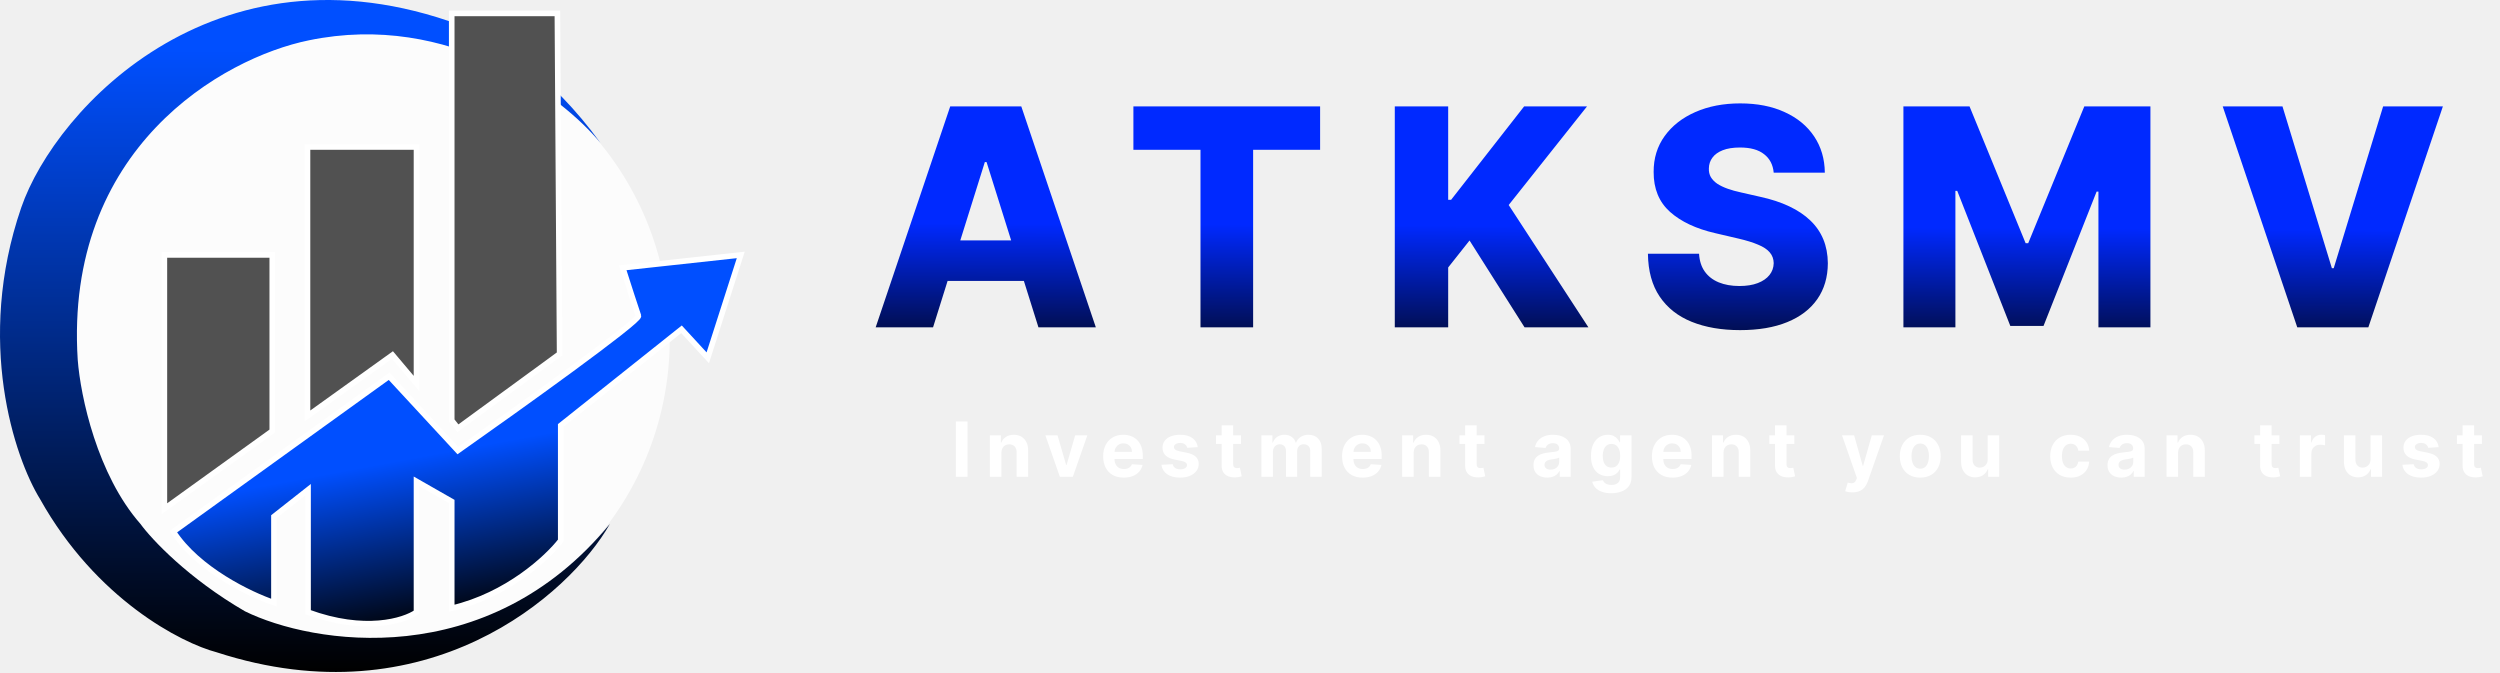
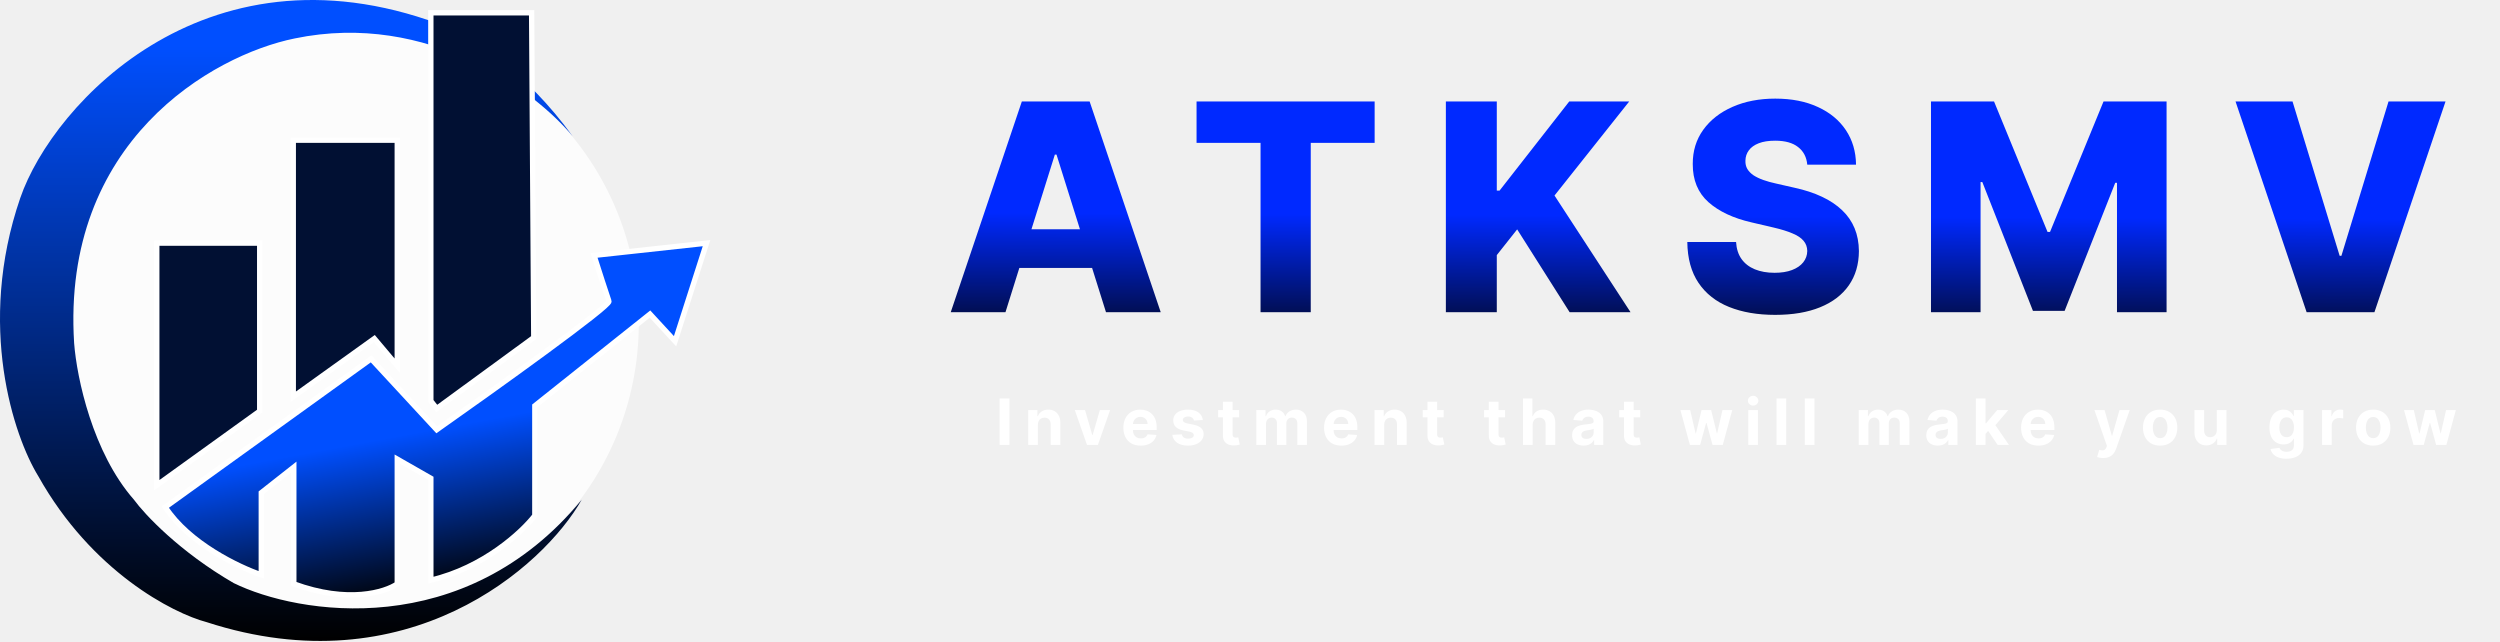
- <svg xmlns="http://www.w3.org/2000/svg" width="970" height="261" viewBox="0 0 970 261" fill="none">
-   <ellipse cx="143.597" cy="131.449" rx="116.266" ry="118.435" fill="white" fill-opacity="0.8" />
-   <path d="M236.653 203.263C188.948 261.22 121.14 250.025 95.043 237.183C73.072 224.453 58.845 209.265 54.478 203.263C37.726 184.207 31.237 153.815 30.155 139.577C24.963 57.499 86.389 22.496 119.788 15.656C174.633 4.266 218.092 37.432 232.966 55.439C213.819 28.973 191.724 15.098 183.07 11.469C85.713 -27.393 21.549 41.827 8.233 80.565C-9.615 132.492 5.664 177.579 15.535 193.631C37.278 232.493 70.298 249.467 84.091 253.096C165.546 279.562 220.968 230.902 236.653 203.263Z" fill="url(#paint0_linear_210_870)" />
-   <path d="M119.305 57.047H161.603V148.801L152.276 137.739L119.305 161.382V57.047Z" fill="#515151" stroke="white" stroke-width="2.169" />
-   <path d="M175.268 5.205H216.264L217.132 137.306L177.654 166.155L175.268 163.118V5.205Z" fill="#515151" stroke="white" stroke-width="2.169" />
-   <path d="M63.774 98.911V197.39L105.639 167.239V98.911H63.774Z" fill="#515151" stroke="white" stroke-width="2.169" />
-   <path d="M106.291 233.832V200.427L119.522 190.015V237.519C141.561 245.62 156.759 240.894 161.604 237.519V186.761L175.269 194.57V236.001C196.787 230.968 212.434 216.406 217.567 209.754V165.07L264.421 127.761L274.616 138.823L287.414 98.911L241.645 103.9C243.38 109.323 247.024 120.646 247.719 122.555C248.413 124.464 201.299 158.201 177.655 174.831L150.975 145.981L67.246 206.284C76.79 221.034 97.252 230.795 106.291 233.832Z" fill="url(#paint1_linear_210_870)" stroke="white" stroke-width="2.169" />
-   <path d="M362.027 127.001H339.762L368.682 41.289H396.262L425.181 127.001H402.916L382.786 62.884H382.116L362.027 127.001ZM359.056 93.269H405.595V109.005H359.056V93.269ZM439.759 58.113V41.289H512.204V58.113H486.214V127.001H465.79V58.113H439.759ZM541.178 127.001V41.289H561.895V77.532H563.025L591.358 41.289H615.758L585.373 79.541L616.302 127.001H591.525L570.181 93.31L561.895 103.773V127.001H541.178ZM688.195 66.986C687.916 63.917 686.674 61.531 684.47 59.829C682.294 58.099 679.183 57.234 675.137 57.234C672.459 57.234 670.226 57.583 668.441 58.281C666.655 58.978 665.316 59.941 664.423 61.168C663.53 62.368 663.07 63.749 663.042 65.312C662.986 66.595 663.237 67.725 663.795 68.702C664.381 69.678 665.218 70.543 666.306 71.296C667.422 72.022 668.762 72.664 670.324 73.222C671.887 73.78 673.644 74.268 675.597 74.686L682.963 76.361C687.204 77.281 690.943 78.509 694.179 80.043C697.444 81.578 700.178 83.406 702.382 85.526C704.614 87.647 706.302 90.088 707.446 92.85C708.59 95.612 709.176 98.709 709.204 102.141C709.176 107.554 707.809 112.199 705.103 116.078C702.396 119.956 698.504 122.927 693.426 124.992C688.376 127.057 682.28 128.089 675.137 128.089C667.966 128.089 661.717 127.015 656.387 124.867C651.058 122.718 646.915 119.454 643.958 115.073C641 110.693 639.479 105.154 639.396 98.458H659.233C659.401 101.22 660.14 103.522 661.452 105.364C662.763 107.205 664.563 108.6 666.85 109.549C669.166 110.497 671.845 110.972 674.886 110.972C677.676 110.972 680.048 110.595 682.001 109.842C683.982 109.088 685.502 108.042 686.562 106.703C687.623 105.364 688.167 103.829 688.195 102.099C688.167 100.481 687.665 99.1 686.688 97.956C685.712 96.784 684.205 95.78 682.168 94.943C680.159 94.078 677.592 93.282 674.467 92.557L665.511 90.465C658.089 88.763 652.244 86.014 647.975 82.22C643.706 78.397 641.586 73.236 641.614 66.735C641.586 61.434 643.009 56.788 645.883 52.798C648.757 48.808 652.732 45.697 657.81 43.465C662.888 41.233 668.678 40.117 675.179 40.117C681.819 40.117 687.581 41.247 692.464 43.507C697.374 45.739 701.183 48.878 703.889 52.924C706.595 56.969 707.977 61.657 708.032 66.986H688.195ZM738.524 41.289H764.179L785.942 94.357H786.946L808.709 41.289H834.364V127.001H814.191V74.352H813.48L792.889 126.457H779.999L759.408 74.059H758.696V127.001H738.524V41.289ZM885.603 41.289L904.771 104.066H905.483L924.651 41.289H947.837L918.917 127.001H891.337L862.417 41.289H885.603Z" fill="url(#paint2_linear_210_870)" />
-   <path d="M375.405 163.532V185.001H370.866V163.532H375.405ZM388.54 175.692V185.001H384.074V168.899H388.33V171.74H388.519C388.875 170.804 389.473 170.063 390.312 169.518C391.15 168.966 392.167 168.689 393.362 168.689C394.48 168.689 395.455 168.934 396.287 169.423C397.118 169.913 397.765 170.611 398.226 171.52C398.687 172.421 398.918 173.498 398.918 174.749V185.001H394.452V175.545C394.459 174.56 394.208 173.791 393.698 173.239C393.187 172.68 392.485 172.4 391.59 172.4C390.989 172.4 390.458 172.53 389.997 172.788C389.543 173.047 389.186 173.424 388.928 173.92C388.676 174.41 388.547 175 388.54 175.692ZM421.891 168.899L416.262 185.001H411.23L405.601 168.899H410.318L413.662 180.42H413.83L417.163 168.899H421.891ZM436.014 185.315C434.358 185.315 432.932 184.98 431.737 184.309C430.549 183.631 429.633 182.674 428.99 181.437C428.347 180.193 428.026 178.722 428.026 177.023C428.026 175.367 428.347 173.914 428.99 172.663C429.633 171.412 430.538 170.437 431.705 169.738C432.88 169.039 434.256 168.689 435.836 168.689C436.898 168.689 437.887 168.861 438.802 169.203C439.725 169.539 440.529 170.045 441.214 170.723C441.905 171.401 442.444 172.254 442.828 173.281C443.212 174.301 443.404 175.496 443.404 176.866V178.093H429.808V175.325H439.201C439.201 174.682 439.061 174.113 438.781 173.616C438.502 173.12 438.114 172.732 437.618 172.453C437.129 172.166 436.559 172.023 435.909 172.023C435.231 172.023 434.63 172.18 434.106 172.495C433.589 172.802 433.184 173.218 432.89 173.742C432.597 174.259 432.446 174.836 432.439 175.472V178.103C432.439 178.9 432.586 179.588 432.88 180.168C433.18 180.748 433.603 181.196 434.148 181.51C434.693 181.825 435.34 181.982 436.087 181.982C436.584 181.982 437.038 181.912 437.45 181.772C437.862 181.632 438.215 181.423 438.509 181.143C438.802 180.864 439.026 180.521 439.18 180.116L443.31 180.388C443.1 181.381 442.671 182.247 442.021 182.988C441.378 183.722 440.546 184.295 439.526 184.707C438.512 185.113 437.342 185.315 436.014 185.315ZM464.734 173.491L460.646 173.742C460.576 173.393 460.426 173.078 460.195 172.799C459.965 172.512 459.661 172.285 459.283 172.117C458.913 171.943 458.469 171.855 457.952 171.855C457.26 171.855 456.676 172.002 456.201 172.296C455.726 172.582 455.488 172.967 455.488 173.449C455.488 173.833 455.642 174.158 455.95 174.424C456.257 174.689 456.785 174.902 457.533 175.063L460.447 175.65C462.012 175.972 463.179 176.489 463.948 177.202C464.717 177.914 465.101 178.851 465.101 180.011C465.101 181.066 464.79 181.992 464.168 182.789C463.553 183.586 462.708 184.208 461.631 184.655C460.562 185.095 459.329 185.315 457.931 185.315C455.799 185.315 454.101 184.872 452.836 183.984C451.578 183.09 450.841 181.874 450.624 180.336L455.017 180.105C455.149 180.755 455.471 181.252 455.981 181.594C456.491 181.929 457.145 182.097 457.941 182.097C458.724 182.097 459.353 181.947 459.828 181.646C460.311 181.339 460.555 180.944 460.562 180.462C460.555 180.057 460.384 179.725 460.048 179.466C459.713 179.2 459.196 178.998 458.497 178.858L455.709 178.302C454.136 177.988 452.965 177.443 452.197 176.667C451.435 175.891 451.054 174.902 451.054 173.7C451.054 172.666 451.334 171.775 451.893 171.027C452.459 170.279 453.252 169.703 454.272 169.298C455.3 168.892 456.502 168.689 457.878 168.689C459.912 168.689 461.513 169.119 462.68 169.979C463.854 170.839 464.539 172.009 464.734 173.491ZM481.496 168.899V172.254H471.8V168.899H481.496ZM474.001 165.041H478.467V180.053C478.467 180.465 478.53 180.787 478.655 181.017C478.781 181.241 478.956 181.398 479.18 181.489C479.41 181.58 479.676 181.625 479.976 181.625C480.186 181.625 480.396 181.608 480.605 181.573C480.815 181.531 480.976 181.5 481.087 181.479L481.79 184.802C481.566 184.872 481.252 184.952 480.846 185.043C480.441 185.141 479.948 185.2 479.368 185.221C478.292 185.263 477.349 185.12 476.538 184.791C475.734 184.463 475.109 183.953 474.661 183.261C474.214 182.569 473.994 181.695 474.001 180.64V165.041ZM489.424 185.001V168.899H493.68V171.74H493.868C494.204 170.797 494.763 170.052 495.546 169.507C496.328 168.962 497.265 168.689 498.355 168.689C499.459 168.689 500.399 168.966 501.175 169.518C501.951 170.063 502.468 170.804 502.727 171.74H502.894C503.223 170.818 503.817 170.08 504.676 169.528C505.543 168.969 506.567 168.689 507.748 168.689C509.25 168.689 510.47 169.168 511.406 170.126C512.35 171.076 512.822 172.425 512.822 174.172V185.001H508.366V175.053C508.366 174.158 508.129 173.487 507.654 173.04C507.178 172.593 506.584 172.369 505.871 172.369C505.061 172.369 504.428 172.628 503.974 173.145C503.52 173.655 503.293 174.329 503.293 175.168V185.001H498.963V174.958C498.963 174.169 498.736 173.54 498.282 173.071C497.835 172.603 497.244 172.369 496.51 172.369C496.014 172.369 495.567 172.495 495.168 172.746C494.777 172.991 494.466 173.337 494.235 173.784C494.005 174.224 493.889 174.742 493.889 175.336V185.001H489.424ZM528.706 185.315C527.049 185.315 525.624 184.98 524.429 184.309C523.241 183.631 522.325 182.674 521.682 181.437C521.039 180.193 520.718 178.722 520.718 177.023C520.718 175.367 521.039 173.914 521.682 172.663C522.325 171.412 523.23 170.437 524.397 169.738C525.571 169.039 526.948 168.689 528.527 168.689C529.59 168.689 530.579 168.861 531.494 169.203C532.417 169.539 533.22 170.045 533.905 170.723C534.597 171.401 535.135 172.254 535.52 173.281C535.904 174.301 536.096 175.496 536.096 176.866V178.093H522.5V175.325H531.892C531.892 174.682 531.753 174.113 531.473 173.616C531.194 173.12 530.806 172.732 530.31 172.453C529.82 172.166 529.251 172.023 528.601 172.023C527.923 172.023 527.322 172.18 526.798 172.495C526.281 172.802 525.875 173.218 525.582 173.742C525.288 174.259 525.138 174.836 525.131 175.472V178.103C525.131 178.9 525.278 179.588 525.571 180.168C525.872 180.748 526.295 181.196 526.84 181.51C527.385 181.825 528.031 181.982 528.779 181.982C529.275 181.982 529.729 181.912 530.142 181.772C530.554 181.632 530.907 181.423 531.201 181.143C531.494 180.864 531.718 180.521 531.871 180.116L536.002 180.388C535.792 181.381 535.362 182.247 534.712 182.988C534.069 183.722 533.238 184.295 532.217 184.707C531.204 185.113 530.033 185.315 528.706 185.315ZM548.495 175.692V185.001H544.029V168.899H548.285V171.74H548.474C548.83 170.804 549.427 170.063 550.266 169.518C551.105 168.966 552.122 168.689 553.317 168.689C554.435 168.689 555.41 168.934 556.241 169.423C557.073 169.913 557.72 170.611 558.181 171.52C558.642 172.421 558.873 173.498 558.873 174.749V185.001H554.407V175.545C554.414 174.56 554.162 173.791 553.652 173.239C553.142 172.68 552.44 172.4 551.545 172.4C550.944 172.4 550.413 172.53 549.952 172.788C549.497 173.047 549.141 173.424 548.882 173.92C548.631 174.41 548.502 175 548.495 175.692ZM575.975 168.899V172.254H566.279V168.899H575.975ZM568.48 165.041H572.946V180.053C572.946 180.465 573.009 180.787 573.134 181.017C573.26 181.241 573.435 181.398 573.659 181.489C573.889 181.58 574.155 181.625 574.455 181.625C574.665 181.625 574.875 181.608 575.084 181.573C575.294 181.531 575.455 181.5 575.566 181.479L576.269 184.802C576.045 184.872 575.731 184.952 575.325 185.043C574.92 185.141 574.427 185.2 573.847 185.221C572.771 185.263 571.828 185.12 571.017 184.791C570.213 184.463 569.588 183.953 569.14 183.261C568.693 182.569 568.473 181.695 568.48 180.64V165.041ZM600.345 185.305C599.318 185.305 598.402 185.127 597.598 184.77C596.795 184.407 596.159 183.872 595.69 183.166C595.229 182.454 594.999 181.566 594.999 180.504C594.999 179.609 595.163 178.858 595.491 178.25C595.82 177.642 596.267 177.153 596.833 176.782C597.399 176.412 598.042 176.132 598.762 175.944C599.489 175.755 600.251 175.622 601.047 175.545C601.984 175.448 602.738 175.357 603.312 175.273C603.885 175.182 604.3 175.049 604.559 174.874C604.818 174.7 604.947 174.441 604.947 174.099V174.036C604.947 173.372 604.737 172.858 604.318 172.495C603.906 172.131 603.319 171.95 602.557 171.95C601.753 171.95 601.114 172.128 600.638 172.484C600.163 172.834 599.849 173.274 599.695 173.805L595.565 173.47C595.774 172.491 596.187 171.646 596.802 170.933C597.417 170.213 598.21 169.661 599.181 169.277C600.16 168.885 601.292 168.689 602.578 168.689C603.472 168.689 604.328 168.794 605.146 169.004C605.971 169.214 606.701 169.539 607.337 169.979C607.98 170.419 608.487 170.985 608.857 171.677C609.227 172.362 609.413 173.183 609.413 174.141V185.001H605.178V182.768H605.052C604.793 183.271 604.447 183.715 604.014 184.099C603.581 184.477 603.06 184.774 602.452 184.99C601.844 185.2 601.142 185.305 600.345 185.305ZM601.624 182.223C602.281 182.223 602.861 182.094 603.364 181.835C603.867 181.57 604.262 181.213 604.549 180.766C604.835 180.319 604.978 179.812 604.978 179.246V177.537C604.839 177.628 604.646 177.712 604.402 177.789C604.164 177.859 603.895 177.925 603.595 177.988C603.294 178.044 602.994 178.096 602.693 178.145C602.393 178.187 602.12 178.225 601.875 178.26C601.351 178.337 600.893 178.46 600.502 178.627C600.111 178.795 599.807 179.022 599.59 179.309C599.373 179.588 599.265 179.938 599.265 180.357C599.265 180.965 599.485 181.43 599.926 181.751C600.373 182.066 600.939 182.223 601.624 182.223ZM625.15 191.375C623.703 191.375 622.463 191.175 621.428 190.777C620.401 190.386 619.583 189.851 618.975 189.173C618.367 188.495 617.973 187.734 617.791 186.888L621.921 186.332C622.047 186.654 622.246 186.954 622.519 187.234C622.791 187.513 623.151 187.737 623.598 187.905C624.053 188.079 624.605 188.167 625.255 188.167C626.226 188.167 627.026 187.929 627.655 187.454C628.291 186.986 628.609 186.2 628.609 185.095V182.15H628.421C628.225 182.597 627.931 183.02 627.54 183.418C627.149 183.816 626.645 184.141 626.03 184.393C625.415 184.645 624.682 184.77 623.829 184.77C622.62 184.77 621.519 184.491 620.527 183.932C619.541 183.366 618.755 182.503 618.168 181.342C617.588 180.175 617.298 178.701 617.298 176.919C617.298 175.095 617.595 173.571 618.189 172.348C618.783 171.125 619.573 170.21 620.558 169.602C621.551 168.994 622.637 168.689 623.819 168.689C624.72 168.689 625.475 168.843 626.083 169.151C626.691 169.451 627.18 169.829 627.55 170.283C627.928 170.73 628.218 171.17 628.421 171.604H628.588V168.899H633.023V185.158C633.023 186.528 632.687 187.674 632.016 188.597C631.345 189.519 630.416 190.211 629.228 190.672C628.047 191.14 626.687 191.375 625.15 191.375ZM625.244 181.416C625.964 181.416 626.572 181.238 627.068 180.881C627.571 180.518 627.956 180.001 628.221 179.33C628.494 178.652 628.63 177.841 628.63 176.898C628.63 175.954 628.497 175.137 628.232 174.445C627.966 173.746 627.582 173.204 627.079 172.82C626.576 172.435 625.964 172.243 625.244 172.243C624.51 172.243 623.892 172.442 623.389 172.841C622.886 173.232 622.505 173.777 622.246 174.476C621.988 175.175 621.858 175.982 621.858 176.898C621.858 177.827 621.988 178.631 622.246 179.309C622.512 179.98 622.893 180.5 623.389 180.871C623.892 181.234 624.51 181.416 625.244 181.416ZM648.933 185.315C647.276 185.315 645.851 184.98 644.656 184.309C643.468 183.631 642.552 182.674 641.909 181.437C641.266 180.193 640.945 178.722 640.945 177.023C640.945 175.367 641.266 173.914 641.909 172.663C642.552 171.412 643.457 170.437 644.624 169.738C645.798 169.039 647.175 168.689 648.755 168.689C649.817 168.689 650.806 168.861 651.721 169.203C652.644 169.539 653.447 170.045 654.132 170.723C654.824 171.401 655.362 172.254 655.747 173.281C656.131 174.301 656.323 175.496 656.323 176.866V178.093H642.727V175.325H652.12C652.12 174.682 651.98 174.113 651.7 173.616C651.421 173.12 651.033 172.732 650.537 172.453C650.047 172.166 649.478 172.023 648.828 172.023C648.15 172.023 647.549 172.18 647.025 172.495C646.508 172.802 646.102 173.218 645.809 173.742C645.515 174.259 645.365 174.836 645.358 175.472V178.103C645.358 178.9 645.505 179.588 645.798 180.168C646.099 180.748 646.522 181.196 647.067 181.51C647.612 181.825 648.258 181.982 649.006 181.982C649.502 181.982 649.957 181.912 650.369 181.772C650.781 181.632 651.134 181.423 651.428 181.143C651.721 180.864 651.945 180.521 652.099 180.116L656.229 180.388C656.019 181.381 655.589 182.247 654.939 182.988C654.297 183.722 653.465 184.295 652.445 184.707C651.431 185.113 650.261 185.315 648.933 185.315ZM668.722 175.692V185.001H664.256V168.899H668.512V171.74H668.701C669.057 170.804 669.655 170.063 670.493 169.518C671.332 168.966 672.349 168.689 673.544 168.689C674.662 168.689 675.637 168.934 676.469 169.423C677.3 169.913 677.947 170.611 678.408 171.52C678.869 172.421 679.1 173.498 679.1 174.749V185.001H674.634V175.545C674.641 174.56 674.389 173.791 673.879 173.239C673.369 172.68 672.667 172.4 671.772 172.4C671.171 172.4 670.64 172.53 670.179 172.788C669.724 173.047 669.368 173.424 669.109 173.92C668.858 174.41 668.729 175 668.722 175.692ZM696.202 168.899V172.254H686.506V168.899H696.202ZM688.707 165.041H693.173V180.053C693.173 180.465 693.236 180.787 693.362 181.017C693.487 181.241 693.662 181.398 693.886 181.489C694.116 181.58 694.382 181.625 694.682 181.625C694.892 181.625 695.102 181.608 695.311 181.573C695.521 181.531 695.682 181.5 695.794 181.479L696.496 184.802C696.272 184.872 695.958 184.952 695.552 185.043C695.147 185.141 694.654 185.2 694.074 185.221C692.998 185.263 692.055 185.12 691.244 184.791C690.44 184.463 689.815 183.953 689.368 183.261C688.92 182.569 688.7 181.695 688.707 180.64V165.041ZM718.737 191.039C718.171 191.039 717.64 190.994 717.144 190.903C716.655 190.819 716.25 190.711 715.928 190.578L716.934 187.244C717.459 187.405 717.93 187.492 718.35 187.506C718.776 187.52 719.143 187.423 719.45 187.213C719.765 187.003 720.02 186.647 720.216 186.144L720.478 185.462L714.702 168.899H719.398L722.731 180.724H722.899L726.264 168.899H730.992L724.734 186.741C724.433 187.608 724.024 188.363 723.507 189.005C722.997 189.655 722.351 190.155 721.568 190.505C720.785 190.861 719.842 191.039 718.737 191.039ZM745.052 185.315C743.424 185.315 742.015 184.97 740.827 184.278C739.646 183.579 738.734 182.607 738.091 181.363C737.448 180.112 737.127 178.662 737.127 177.013C737.127 175.35 737.448 173.896 738.091 172.652C738.734 171.401 739.646 170.43 740.827 169.738C742.015 169.039 743.424 168.689 745.052 168.689C746.68 168.689 748.085 169.039 749.266 169.738C750.454 170.43 751.37 171.401 752.013 172.652C752.656 173.896 752.977 175.35 752.977 177.013C752.977 178.662 752.656 180.112 752.013 181.363C751.37 182.607 750.454 183.579 749.266 184.278C748.085 184.97 746.68 185.315 745.052 185.315ZM745.073 181.856C745.814 181.856 746.432 181.646 746.928 181.227C747.425 180.801 747.799 180.221 748.05 179.487C748.309 178.753 748.438 177.918 748.438 176.982C748.438 176.045 748.309 175.21 748.05 174.476C747.799 173.742 747.425 173.162 746.928 172.736C746.432 172.31 745.814 172.096 745.073 172.096C744.325 172.096 743.696 172.31 743.186 172.736C742.683 173.162 742.302 173.742 742.043 174.476C741.792 175.21 741.666 176.045 741.666 176.982C741.666 177.918 741.792 178.753 742.043 179.487C742.302 180.221 742.683 180.801 743.186 181.227C743.696 181.646 744.325 181.856 745.073 181.856ZM771.225 178.145V168.899H775.691V185.001H771.403V182.076H771.236C770.872 183.02 770.268 183.778 769.422 184.351C768.583 184.924 767.559 185.211 766.35 185.211C765.274 185.211 764.327 184.966 763.51 184.477C762.692 183.988 762.052 183.292 761.591 182.391C761.137 181.489 760.906 180.409 760.899 179.151V168.899H765.365V178.355C765.372 179.305 765.627 180.057 766.13 180.609C766.633 181.161 767.308 181.437 768.154 181.437C768.692 181.437 769.195 181.314 769.663 181.07C770.131 180.818 770.509 180.448 770.795 179.959C771.089 179.469 771.232 178.865 771.225 178.145ZM803.407 185.315C801.758 185.315 800.339 184.966 799.151 184.267C797.97 183.561 797.061 182.583 796.425 181.332C795.796 180.081 795.482 178.641 795.482 177.013C795.482 175.364 795.8 173.917 796.436 172.673C797.079 171.422 797.991 170.447 799.172 169.748C800.353 169.042 801.758 168.689 803.386 168.689C804.791 168.689 806.021 168.945 807.076 169.455C808.131 169.965 808.967 170.681 809.582 171.604C810.197 172.526 810.535 173.609 810.598 174.853H806.384C806.265 174.05 805.951 173.403 805.441 172.914C804.938 172.418 804.277 172.17 803.459 172.17C802.768 172.17 802.163 172.359 801.646 172.736C801.136 173.106 800.737 173.648 800.451 174.361C800.164 175.074 800.021 175.937 800.021 176.95C800.021 177.977 800.161 178.851 800.44 179.571C800.727 180.291 801.129 180.839 801.646 181.217C802.163 181.594 802.768 181.783 803.459 181.783C803.97 181.783 804.427 181.678 804.833 181.468C805.245 181.259 805.584 180.955 805.85 180.556C806.122 180.151 806.3 179.665 806.384 179.099H810.598C810.528 180.329 810.193 181.412 809.592 182.349C808.998 183.278 808.177 184.005 807.129 184.529C806.08 185.053 804.84 185.315 803.407 185.315ZM823.068 185.305C822.04 185.305 821.125 185.127 820.321 184.77C819.517 184.407 818.881 183.872 818.413 183.166C817.952 182.454 817.721 181.566 817.721 180.504C817.721 179.609 817.885 178.858 818.214 178.25C818.542 177.642 818.99 177.153 819.556 176.782C820.122 176.412 820.765 176.132 821.485 175.944C822.211 175.755 822.973 175.622 823.77 175.545C824.706 175.448 825.461 175.357 826.034 175.273C826.607 175.182 827.023 175.049 827.282 174.874C827.54 174.7 827.67 174.441 827.67 174.099V174.036C827.67 173.372 827.46 172.858 827.041 172.495C826.628 172.131 826.041 171.95 825.279 171.95C824.476 171.95 823.836 172.128 823.361 172.484C822.886 172.834 822.571 173.274 822.418 173.805L818.287 173.47C818.497 172.491 818.909 171.646 819.524 170.933C820.139 170.213 820.933 169.661 821.904 169.277C822.882 168.885 824.015 168.689 825.3 168.689C826.195 168.689 827.051 168.794 827.869 169.004C828.693 169.214 829.424 169.539 830.06 169.979C830.703 170.419 831.209 170.985 831.58 171.677C831.95 172.362 832.135 173.183 832.135 174.141V185.001H827.9V182.768H827.774C827.516 183.271 827.17 183.715 826.737 184.099C826.303 184.477 825.783 184.774 825.175 184.99C824.567 185.2 823.864 185.305 823.068 185.305ZM824.346 182.223C825.003 182.223 825.583 182.094 826.087 181.835C826.59 181.57 826.985 181.213 827.271 180.766C827.558 180.319 827.701 179.812 827.701 179.246V177.537C827.561 177.628 827.369 177.712 827.124 177.789C826.887 177.859 826.618 177.925 826.317 177.988C826.017 178.044 825.716 178.096 825.416 178.145C825.115 178.187 824.843 178.225 824.598 178.26C824.074 178.337 823.616 178.46 823.225 178.627C822.833 178.795 822.529 179.022 822.313 179.309C822.096 179.588 821.988 179.938 821.988 180.357C821.988 180.965 822.208 181.43 822.648 181.751C823.096 182.066 823.662 182.223 824.346 182.223ZM845.084 175.692V185.001H840.618V168.899H844.874V171.74H845.063C845.42 170.804 846.017 170.063 846.856 169.518C847.694 168.966 848.711 168.689 849.906 168.689C851.024 168.689 851.999 168.934 852.831 169.423C853.663 169.913 854.309 170.611 854.77 171.52C855.232 172.421 855.462 173.498 855.462 174.749V185.001H850.996V175.545C851.003 174.56 850.752 173.791 850.242 173.239C849.731 172.68 849.029 172.4 848.135 172.4C847.534 172.4 847.002 172.53 846.541 172.788C846.087 173.047 845.731 173.424 845.472 173.92C845.22 174.41 845.091 175 845.084 175.692ZM884.415 168.899V172.254H874.719V168.899H884.415ZM876.92 165.041H881.386V180.053C881.386 180.465 881.449 180.787 881.575 181.017C881.7 181.241 881.875 181.398 882.099 181.489C882.329 181.58 882.595 181.625 882.895 181.625C883.105 181.625 883.315 181.608 883.524 181.573C883.734 181.531 883.895 181.5 884.007 181.479L884.709 184.802C884.485 184.872 884.171 184.952 883.766 185.043C883.36 185.141 882.867 185.2 882.287 185.221C881.211 185.263 880.268 185.12 879.457 184.791C878.653 184.463 878.028 183.953 877.581 183.261C877.133 182.569 876.913 181.695 876.92 180.64V165.041ZM892.343 185.001V168.899H896.672V171.709H896.84C897.134 170.709 897.626 169.954 898.318 169.444C899.01 168.927 899.807 168.669 900.708 168.669C900.932 168.669 901.173 168.683 901.432 168.71C901.69 168.738 901.917 168.777 902.113 168.826V172.788C901.903 172.725 901.613 172.67 901.243 172.621C900.873 172.572 900.534 172.547 900.226 172.547C899.569 172.547 898.982 172.69 898.465 172.977C897.955 173.257 897.549 173.648 897.249 174.151C896.955 174.654 896.809 175.234 896.809 175.891V185.001H892.343ZM919.766 178.145V168.899H924.232V185.001H919.944V182.076H919.776C919.413 183.02 918.809 183.778 917.963 184.351C917.124 184.924 916.1 185.211 914.891 185.211C913.815 185.211 912.868 184.966 912.051 184.477C911.233 183.988 910.593 183.292 910.132 182.391C909.678 181.489 909.447 180.409 909.44 179.151V168.899H913.906V178.355C913.913 179.305 914.168 180.057 914.671 180.609C915.174 181.161 915.849 181.437 916.694 181.437C917.233 181.437 917.736 181.314 918.204 181.07C918.672 180.818 919.05 180.448 919.336 179.959C919.63 179.469 919.773 178.865 919.766 178.145ZM946.219 173.491L942.131 173.742C942.061 173.393 941.911 173.078 941.68 172.799C941.45 172.512 941.146 172.285 940.768 172.117C940.398 171.943 939.954 171.855 939.437 171.855C938.745 171.855 938.162 172.002 937.686 172.296C937.211 172.582 936.973 172.967 936.973 173.449C936.973 173.833 937.127 174.158 937.435 174.424C937.742 174.689 938.27 174.902 939.018 175.063L941.932 175.65C943.497 175.972 944.664 176.489 945.433 177.202C946.202 177.914 946.586 178.851 946.586 180.011C946.586 181.066 946.275 181.992 945.653 182.789C945.038 183.586 944.193 184.208 943.116 184.655C942.047 185.095 940.814 185.315 939.416 185.315C937.284 185.315 935.586 184.872 934.321 183.984C933.063 183.09 932.326 181.874 932.109 180.336L936.502 180.105C936.635 180.755 936.956 181.252 937.466 181.594C937.976 181.929 938.63 182.097 939.426 182.097C940.209 182.097 940.838 181.947 941.313 181.646C941.796 181.339 942.04 180.944 942.047 180.462C942.04 180.057 941.869 179.725 941.534 179.466C941.198 179.2 940.681 178.998 939.982 178.858L937.194 178.302C935.621 177.988 934.451 177.443 933.682 176.667C932.92 175.891 932.539 174.902 932.539 173.7C932.539 172.666 932.819 171.775 933.378 171.027C933.944 170.279 934.737 169.703 935.757 169.298C936.785 168.892 937.987 168.689 939.364 168.689C941.397 168.689 942.998 169.119 944.165 169.979C945.339 170.839 946.024 172.009 946.219 173.491ZM962.981 168.899V172.254H953.285V168.899H962.981ZM955.486 165.041H959.952V180.053C959.952 180.465 960.015 180.787 960.14 181.017C960.266 181.241 960.441 181.398 960.665 181.489C960.895 181.58 961.161 181.625 961.461 181.625C961.671 181.625 961.881 181.608 962.09 181.573C962.3 181.531 962.461 181.5 962.572 181.479L963.275 184.802C963.051 184.872 962.737 184.952 962.331 185.043C961.926 185.141 961.433 185.2 960.853 185.221C959.777 185.263 958.834 185.12 958.023 184.791C957.219 184.463 956.594 183.953 956.146 183.261C955.699 182.569 955.479 181.695 955.486 180.64V165.041Z" fill="white" />
+ <svg xmlns="http://www.w3.org/2000/svg" width="1017" height="261" viewBox="0 0 1017 261" fill="none">
+   <ellipse cx="143.598" cy="131.449" rx="116.266" ry="118.435" fill="white" fill-opacity="0.8" />
+   <path d="M236.653 203.263C188.948 261.22 121.14 250.025 95.043 237.183C73.072 224.453 58.845 209.265 54.478 203.263C37.726 184.207 31.237 153.815 30.155 139.577C24.963 57.499 86.389 22.496 119.788 15.656C174.633 4.266 218.092 37.432 232.966 55.439C213.819 28.973 191.724 15.098 183.07 11.469C85.713 -27.393 21.549 41.827 8.233 80.565C-9.615 132.492 5.664 177.579 15.535 193.631C37.278 232.493 70.298 249.467 84.091 253.096C165.546 279.562 220.968 230.902 236.653 203.263Z" fill="url(#paint0_linear_210_881)" />
+   <path d="M119.305 57.047H161.603V148.801L152.276 137.739L119.305 161.382V57.047Z" fill="#011033" stroke="white" stroke-width="2.169" />
+   <path d="M175.268 5.205H216.264L217.132 137.306L177.654 166.155L175.268 163.118V5.205Z" fill="#011033" stroke="white" stroke-width="2.169" />
+   <path d="M63.774 98.911V197.39L105.639 167.239V98.911H63.774Z" fill="#011033" stroke="white" stroke-width="2.169" />
+   <path d="M106.291 233.832V200.427L119.522 190.015V237.519C141.561 245.62 156.759 240.894 161.604 237.519V186.761L175.269 194.57V236.001C196.787 230.968 212.434 216.406 217.567 209.754V165.07L264.421 127.761L274.616 138.823L287.414 98.911L241.645 103.9C243.38 109.323 247.024 120.646 247.719 122.555C248.413 124.464 201.299 158.201 177.655 174.831L150.975 145.981L67.246 206.284C76.79 221.034 97.252 230.795 106.291 233.832Z" fill="url(#paint1_linear_210_881)" stroke="white" stroke-width="2.169" />
+   <path d="M409.027 127.001H386.762L415.682 41.289H443.262L472.181 127.001H449.916L429.786 62.884H429.116L409.027 127.001ZM406.056 93.269H452.595V109.005H406.056V93.269ZM486.759 58.113V41.289H559.204V58.113H533.214V127.001H512.79V58.113H486.759ZM588.178 127.001V41.289H608.895V77.532H610.025L638.358 41.289H662.758L632.373 79.541L663.302 127.001H638.525L617.181 93.31L608.895 103.773V127.001H588.178ZM735.195 66.986C734.916 63.917 733.674 61.531 731.47 59.829C729.294 58.099 726.183 57.234 722.137 57.234C719.459 57.234 717.226 57.583 715.441 58.281C713.655 58.978 712.316 59.941 711.423 61.168C710.53 62.368 710.07 63.749 710.042 65.312C709.986 66.595 710.237 67.725 710.795 68.702C711.381 69.678 712.218 70.543 713.306 71.296C714.422 72.022 715.762 72.664 717.324 73.222C718.887 73.78 720.644 74.268 722.597 74.686L729.963 76.361C734.204 77.281 737.943 78.509 741.179 80.043C744.444 81.578 747.178 83.406 749.382 85.526C751.614 87.647 753.302 90.088 754.446 92.85C755.59 95.612 756.176 98.709 756.204 102.141C756.176 107.554 754.809 112.199 752.103 116.078C749.396 119.956 745.504 122.927 740.426 124.992C735.376 127.057 729.28 128.089 722.137 128.089C714.966 128.089 708.717 127.015 703.387 124.867C698.058 122.718 693.915 119.454 690.958 115.073C688 110.693 686.479 105.154 686.396 98.458H706.233C706.401 101.22 707.14 103.522 708.452 105.364C709.763 107.205 711.563 108.6 713.85 109.549C716.166 110.497 718.845 110.972 721.886 110.972C724.676 110.972 727.048 110.595 729.001 109.842C730.982 109.088 732.502 108.042 733.562 106.703C734.623 105.364 735.167 103.829 735.195 102.099C735.167 100.481 734.665 99.1 733.688 97.956C732.712 96.784 731.205 95.78 729.168 94.943C727.159 94.078 724.592 93.282 721.467 92.557L712.511 90.465C705.089 88.763 699.244 86.014 694.975 82.22C690.706 78.397 688.586 73.236 688.614 66.735C688.586 61.434 690.009 56.788 692.883 52.798C695.757 48.808 699.732 45.697 704.81 43.465C709.888 41.233 715.678 40.117 722.179 40.117C728.819 40.117 734.581 41.247 739.464 43.507C744.374 45.739 748.183 48.878 750.889 52.924C753.595 56.969 754.977 61.657 755.032 66.986H735.195ZM785.524 41.289H811.179L832.942 94.357H833.946L855.709 41.289H881.364V127.001H861.191V74.352H860.48L839.889 126.457H826.999L806.408 74.059H805.696V127.001H785.524V41.289ZM932.603 41.289L951.771 104.066H952.483L971.651 41.289H994.837L965.917 127.001H938.337L909.417 41.289H932.603Z" fill="url(#paint2_linear_210_881)" />
+   <path d="M410.641 162.092V181.001H406.643V162.092H410.641ZM422.21 172.802V181.001H418.277V166.819H422.025V169.321H422.191C422.505 168.496 423.032 167.844 423.77 167.364C424.509 166.878 425.405 166.634 426.457 166.634C427.442 166.634 428.301 166.85 429.033 167.281C429.766 167.712 430.335 168.327 430.741 169.127C431.147 169.921 431.351 170.869 431.351 171.971V181.001H427.417V172.673C427.423 171.805 427.202 171.128 426.753 170.642C426.303 170.149 425.685 169.903 424.897 169.903C424.367 169.903 423.9 170.017 423.493 170.245C423.093 170.472 422.779 170.805 422.552 171.242C422.33 171.673 422.216 172.193 422.21 172.802ZM451.584 166.819L446.626 181.001H442.194L437.236 166.819H441.391L444.336 176.966H444.484L447.42 166.819H451.584ZM464.023 181.278C462.564 181.278 461.309 180.983 460.256 180.392C459.21 179.795 458.403 178.951 457.837 177.862C457.271 176.766 456.988 175.47 456.988 173.975C456.988 172.516 457.271 171.236 457.837 170.134C458.403 169.032 459.2 168.173 460.228 167.558C461.262 166.942 462.475 166.634 463.866 166.634C464.802 166.634 465.673 166.785 466.479 167.087C467.292 167.382 467.999 167.829 468.603 168.426C469.212 169.023 469.686 169.774 470.025 170.679C470.363 171.577 470.532 172.63 470.532 173.836V174.916H458.557V172.479H466.83C466.83 171.913 466.707 171.411 466.461 170.974C466.214 170.537 465.873 170.195 465.436 169.949C465.005 169.697 464.503 169.571 463.931 169.571C463.334 169.571 462.804 169.709 462.343 169.986C461.887 170.257 461.53 170.623 461.272 171.085C461.013 171.54 460.881 172.048 460.875 172.608V174.926C460.875 175.627 461.004 176.234 461.262 176.745C461.527 177.255 461.9 177.649 462.38 177.926C462.86 178.203 463.429 178.342 464.088 178.342C464.525 178.342 464.925 178.28 465.288 178.157C465.651 178.034 465.962 177.849 466.221 177.603C466.479 177.357 466.676 177.055 466.811 176.698L470.449 176.938C470.265 177.813 469.886 178.576 469.314 179.228C468.747 179.875 468.015 180.379 467.116 180.742C466.224 181.099 465.193 181.278 464.023 181.278ZM489.319 170.863L485.718 171.085C485.656 170.777 485.524 170.5 485.321 170.254C485.118 170.001 484.85 169.801 484.518 169.654C484.191 169.5 483.801 169.423 483.345 169.423C482.736 169.423 482.222 169.552 481.803 169.811C481.385 170.063 481.175 170.402 481.175 170.826C481.175 171.165 481.311 171.451 481.582 171.685C481.852 171.919 482.317 172.107 482.976 172.248L485.543 172.765C486.921 173.048 487.949 173.504 488.626 174.132C489.303 174.759 489.642 175.584 489.642 176.606C489.642 177.536 489.368 178.351 488.82 179.053C488.279 179.755 487.534 180.302 486.586 180.696C485.644 181.084 484.558 181.278 483.327 181.278C481.449 181.278 479.954 180.887 478.839 180.105C477.731 179.318 477.082 178.246 476.891 176.892L480.76 176.689C480.877 177.262 481.16 177.699 481.609 178C482.059 178.296 482.634 178.443 483.336 178.443C484.025 178.443 484.579 178.311 484.998 178.046C485.423 177.776 485.638 177.428 485.644 177.003C485.638 176.646 485.487 176.354 485.192 176.126C484.896 175.892 484.441 175.714 483.825 175.59L481.369 175.101C479.984 174.824 478.953 174.344 478.276 173.661C477.605 172.978 477.27 172.107 477.27 171.048C477.27 170.137 477.516 169.352 478.008 168.693C478.507 168.035 479.206 167.527 480.104 167.17C481.009 166.813 482.068 166.634 483.28 166.634C485.072 166.634 486.481 167.013 487.509 167.77C488.543 168.527 489.147 169.558 489.319 170.863ZM504.082 166.819V169.774H495.542V166.819H504.082ZM497.481 163.421H501.414V176.643C501.414 177.006 501.469 177.289 501.58 177.492C501.691 177.689 501.845 177.828 502.042 177.908C502.245 177.988 502.479 178.028 502.743 178.028C502.928 178.028 503.113 178.013 503.297 177.982C503.482 177.945 503.623 177.917 503.722 177.899L504.341 180.826C504.144 180.887 503.867 180.958 503.51 181.038C503.153 181.124 502.719 181.176 502.208 181.195C501.26 181.232 500.429 181.106 499.715 180.816C499.007 180.527 498.456 180.078 498.062 179.468C497.668 178.859 497.474 178.09 497.481 177.16V163.421ZM511.064 181.001V166.819H514.813V169.321H514.979C515.274 168.49 515.767 167.835 516.456 167.355C517.146 166.875 517.97 166.634 518.931 166.634C519.903 166.634 520.731 166.878 521.414 167.364C522.098 167.844 522.553 168.496 522.781 169.321H522.929C523.218 168.509 523.741 167.859 524.498 167.373C525.261 166.881 526.163 166.634 527.203 166.634C528.527 166.634 529.601 167.056 530.426 167.899C531.257 168.737 531.672 169.925 531.672 171.463V181.001H527.748V172.239C527.748 171.451 527.539 170.86 527.12 170.466C526.702 170.072 526.179 169.875 525.551 169.875C524.837 169.875 524.28 170.103 523.88 170.559C523.479 171.008 523.279 171.602 523.279 172.34V181.001H519.466V172.156C519.466 171.46 519.266 170.906 518.866 170.494C518.472 170.081 517.952 169.875 517.306 169.875C516.869 169.875 516.475 169.986 516.124 170.208C515.779 170.423 515.505 170.728 515.302 171.122C515.099 171.509 514.997 171.965 514.997 172.488V181.001H511.064ZM545.662 181.278C544.203 181.278 542.948 180.983 541.895 180.392C540.849 179.795 540.042 178.951 539.476 177.862C538.91 176.766 538.627 175.47 538.627 173.975C538.627 172.516 538.91 171.236 539.476 170.134C540.042 169.032 540.839 168.173 541.867 167.558C542.901 166.942 544.114 166.634 545.505 166.634C546.441 166.634 547.312 166.785 548.118 167.087C548.931 167.382 549.638 167.829 550.242 168.426C550.851 169.023 551.325 169.774 551.664 170.679C552.002 171.577 552.171 172.63 552.171 173.836V174.916H540.196V172.479H548.469C548.469 171.913 548.346 171.411 548.1 170.974C547.853 170.537 547.512 170.195 547.075 169.949C546.644 169.697 546.142 169.571 545.57 169.571C544.973 169.571 544.443 169.709 543.982 169.986C543.526 170.257 543.169 170.623 542.911 171.085C542.652 171.54 542.52 172.048 542.514 172.608V174.926C542.514 175.627 542.643 176.234 542.901 176.745C543.166 177.255 543.539 177.649 544.019 177.926C544.499 178.203 545.068 178.342 545.727 178.342C546.164 178.342 546.564 178.28 546.927 178.157C547.29 178.034 547.601 177.849 547.86 177.603C548.118 177.357 548.315 177.055 548.45 176.698L552.088 176.938C551.904 177.813 551.525 178.576 550.953 179.228C550.386 179.875 549.654 180.379 548.755 180.742C547.863 181.099 546.832 181.278 545.662 181.278ZM563.091 172.802V181.001H559.158V166.819H562.907V169.321H563.073C563.387 168.496 563.913 167.844 564.652 167.364C565.39 166.878 566.286 166.634 567.339 166.634C568.323 166.634 569.182 166.85 569.915 167.281C570.647 167.712 571.216 168.327 571.623 169.127C572.029 169.921 572.232 170.869 572.232 171.971V181.001H568.299V172.673C568.305 171.805 568.083 171.128 567.634 170.642C567.185 170.149 566.566 169.903 565.778 169.903C565.249 169.903 564.781 170.017 564.375 170.245C563.975 170.472 563.661 170.805 563.433 171.242C563.211 171.673 563.098 172.193 563.091 172.802ZM587.295 166.819V169.774H578.755V166.819H587.295ZM580.694 163.421H584.627V176.643C584.627 177.006 584.682 177.289 584.793 177.492C584.904 177.689 585.058 177.828 585.255 177.908C585.458 177.988 585.692 178.028 585.956 178.028C586.141 178.028 586.326 178.013 586.51 177.982C586.695 177.945 586.837 177.917 586.935 177.899L587.554 180.826C587.357 180.887 587.08 180.958 586.723 181.038C586.366 181.124 585.932 181.176 585.421 181.195C584.473 181.232 583.642 181.106 582.928 180.816C582.22 180.527 581.669 180.078 581.275 179.468C580.881 178.859 580.688 178.09 580.694 177.16V163.421ZM612.258 166.819V169.774H603.718V166.819H612.258ZM605.657 163.421H609.59V176.643C609.59 177.006 609.645 177.289 609.756 177.492C609.867 177.689 610.021 177.828 610.218 177.908C610.421 177.988 610.655 178.028 610.92 178.028C611.104 178.028 611.289 178.013 611.474 177.982C611.658 177.945 611.8 177.917 611.898 177.899L612.517 180.826C612.32 180.887 612.043 180.958 611.686 181.038C611.329 181.124 610.895 181.176 610.384 181.195C609.436 181.232 608.605 181.106 607.891 180.816C607.183 180.527 606.632 180.078 606.238 179.468C605.844 178.859 605.651 178.09 605.657 177.16V163.421ZM623.478 172.802V181.001H619.545V162.092H623.368V169.321H623.534C623.854 168.484 624.371 167.829 625.085 167.355C625.799 166.875 626.695 166.634 627.772 166.634C628.757 166.634 629.615 166.85 630.348 167.281C631.086 167.706 631.659 168.318 632.065 169.118C632.477 169.912 632.681 170.863 632.674 171.971V181.001H628.741V172.673C628.747 171.799 628.526 171.119 628.076 170.632C627.633 170.146 627.012 169.903 626.211 169.903C625.676 169.903 625.202 170.017 624.789 170.245C624.383 170.472 624.063 170.805 623.829 171.242C623.602 171.673 623.485 172.193 623.478 172.802ZM644.234 181.269C643.329 181.269 642.523 181.112 641.815 180.798C641.107 180.478 640.547 180.007 640.134 179.385C639.728 178.757 639.525 177.976 639.525 177.04C639.525 176.252 639.67 175.59 639.959 175.055C640.248 174.519 640.642 174.089 641.141 173.762C641.639 173.436 642.206 173.19 642.84 173.024C643.48 172.858 644.151 172.741 644.852 172.673C645.677 172.587 646.342 172.507 646.847 172.433C647.351 172.353 647.718 172.236 647.945 172.082C648.173 171.928 648.287 171.7 648.287 171.399V171.343C648.287 170.759 648.102 170.306 647.733 169.986C647.37 169.666 646.853 169.506 646.182 169.506C645.474 169.506 644.911 169.663 644.492 169.977C644.074 170.285 643.797 170.672 643.661 171.14L640.024 170.845C640.208 169.983 640.571 169.238 641.113 168.61C641.655 167.976 642.353 167.49 643.209 167.152C644.071 166.807 645.068 166.634 646.2 166.634C646.988 166.634 647.742 166.727 648.462 166.911C649.189 167.096 649.832 167.382 650.392 167.77C650.958 168.158 651.405 168.657 651.731 169.266C652.057 169.869 652.22 170.592 652.22 171.436V181.001H648.49V179.034H648.379C648.152 179.478 647.847 179.868 647.465 180.207C647.084 180.539 646.625 180.801 646.09 180.992C645.554 181.176 644.936 181.269 644.234 181.269ZM645.36 178.554C645.939 178.554 646.45 178.44 646.893 178.213C647.336 177.979 647.684 177.665 647.936 177.271C648.189 176.877 648.315 176.431 648.315 175.932V174.427C648.192 174.507 648.022 174.581 647.807 174.649C647.598 174.71 647.361 174.769 647.096 174.824C646.831 174.873 646.567 174.92 646.302 174.963C646.037 175 645.797 175.033 645.582 175.064C645.12 175.132 644.717 175.24 644.372 175.387C644.028 175.535 643.76 175.735 643.569 175.987C643.378 176.234 643.283 176.541 643.283 176.911C643.283 177.446 643.477 177.856 643.864 178.139C644.258 178.416 644.757 178.554 645.36 178.554ZM667.235 166.819V169.774H658.695V166.819H667.235ZM660.634 163.421H664.567V176.643C664.567 177.006 664.622 177.289 664.733 177.492C664.844 177.689 664.998 177.828 665.195 177.908C665.398 177.988 665.632 178.028 665.896 178.028C666.081 178.028 666.266 178.013 666.45 177.982C666.635 177.945 666.777 177.917 666.875 177.899L667.494 180.826C667.297 180.887 667.02 180.958 666.663 181.038C666.306 181.124 665.872 181.176 665.361 181.195C664.413 181.232 663.582 181.106 662.868 180.816C662.16 180.527 661.609 180.078 661.215 179.468C660.821 178.859 660.627 178.09 660.634 177.16V163.421ZM687.452 181.001L683.593 166.819H687.572L689.77 176.348H689.899L692.189 166.819H696.094L698.421 176.292H698.541L700.702 166.819H704.672L700.822 181.001H696.658L694.22 172.082H694.045L691.607 181.001H687.452ZM711.19 181.001V166.819H715.123V181.001H711.19ZM713.166 164.991C712.581 164.991 712.08 164.797 711.661 164.409C711.249 164.015 711.042 163.545 711.042 162.997C711.042 162.455 711.249 161.99 711.661 161.603C712.08 161.209 712.581 161.012 713.166 161.012C713.751 161.012 714.249 161.209 714.662 161.603C715.08 161.99 715.29 162.455 715.29 162.997C715.29 163.545 715.08 164.015 714.662 164.409C714.249 164.797 713.751 164.991 713.166 164.991ZM726.627 162.092V181.001H722.694V162.092H726.627ZM738.131 162.092V181.001H734.198V162.092H738.131ZM756.14 181.001V166.819H759.888V169.321H760.054C760.35 168.49 760.842 167.835 761.532 167.355C762.221 166.875 763.046 166.634 764.006 166.634C764.979 166.634 765.807 166.878 766.49 167.364C767.173 167.844 767.628 168.496 767.856 169.321H768.004C768.293 168.509 768.816 167.859 769.574 167.373C770.337 166.881 771.239 166.634 772.279 166.634C773.602 166.634 774.676 167.056 775.501 167.899C776.332 168.737 776.748 169.925 776.748 171.463V181.001H772.824V172.239C772.824 171.451 772.614 170.86 772.196 170.466C771.777 170.072 771.254 169.875 770.626 169.875C769.912 169.875 769.355 170.103 768.955 170.559C768.555 171.008 768.355 171.602 768.355 172.34V181.001H764.542V172.156C764.542 171.46 764.342 170.906 763.941 170.494C763.548 170.081 763.027 169.875 762.381 169.875C761.944 169.875 761.55 169.986 761.199 170.208C760.855 170.423 760.581 170.728 760.378 171.122C760.174 171.509 760.073 171.965 760.073 172.488V181.001H756.14ZM788.318 181.269C787.414 181.269 786.607 181.112 785.899 180.798C785.192 180.478 784.631 180.007 784.219 179.385C783.813 178.757 783.61 177.976 783.61 177.04C783.61 176.252 783.754 175.59 784.044 175.055C784.333 174.519 784.727 174.089 785.225 173.762C785.724 173.436 786.29 173.19 786.924 173.024C787.564 172.858 788.235 172.741 788.937 172.673C789.762 172.587 790.427 172.507 790.931 172.433C791.436 172.353 791.802 172.236 792.03 172.082C792.258 171.928 792.372 171.7 792.372 171.399V171.343C792.372 170.759 792.187 170.306 791.818 169.986C791.455 169.666 790.938 169.506 790.267 169.506C789.559 169.506 788.996 169.663 788.577 169.977C788.158 170.285 787.881 170.672 787.746 171.14L784.108 170.845C784.293 169.983 784.656 169.238 785.198 168.61C785.739 167.976 786.438 167.49 787.294 167.152C788.155 166.807 789.153 166.634 790.285 166.634C791.073 166.634 791.827 166.727 792.547 166.911C793.273 167.096 793.917 167.382 794.477 167.77C795.043 168.158 795.489 168.657 795.816 169.266C796.142 169.869 796.305 170.592 796.305 171.436V181.001H792.575V179.034H792.464C792.236 179.478 791.932 179.868 791.55 180.207C791.168 180.539 790.71 180.801 790.174 180.992C789.639 181.176 789.02 181.269 788.318 181.269ZM789.445 178.554C790.023 178.554 790.534 178.44 790.978 178.213C791.421 177.979 791.769 177.665 792.021 177.271C792.273 176.877 792.399 176.431 792.399 175.932V174.427C792.276 174.507 792.107 174.581 791.892 174.649C791.682 174.71 791.445 174.769 791.181 174.824C790.916 174.873 790.651 174.92 790.387 174.963C790.122 175 789.882 175.033 789.666 175.064C789.205 175.132 788.802 175.24 788.457 175.387C788.112 175.535 787.845 175.735 787.654 175.987C787.463 176.234 787.367 176.541 787.367 176.911C787.367 177.446 787.561 177.856 787.949 178.139C788.343 178.416 788.842 178.554 789.445 178.554ZM807.34 176.92L807.35 172.202H807.922L812.465 166.819H816.98L810.877 173.947H809.944L807.34 176.92ZM803.776 181.001V162.092H807.71V181.001H803.776ZM812.64 181.001L808.467 174.824L811.089 172.045L817.247 181.001H812.64ZM829.208 181.278C827.75 181.278 826.494 180.983 825.441 180.392C824.395 179.795 823.589 178.951 823.022 177.862C822.456 176.766 822.173 175.47 822.173 173.975C822.173 172.516 822.456 171.236 823.022 170.134C823.589 169.032 824.386 168.173 825.414 167.558C826.448 166.942 827.66 166.634 829.051 166.634C829.987 166.634 830.858 166.785 831.664 167.087C832.477 167.382 833.185 167.829 833.788 168.426C834.397 169.023 834.871 169.774 835.21 170.679C835.548 171.577 835.718 172.63 835.718 173.836V174.916H823.742V172.479H832.015C832.015 171.913 831.892 171.411 831.646 170.974C831.4 170.537 831.058 170.195 830.621 169.949C830.19 169.697 829.689 169.571 829.116 169.571C828.519 169.571 827.99 169.709 827.528 169.986C827.073 170.257 826.715 170.623 826.457 171.085C826.198 171.54 826.066 172.048 826.06 172.608V174.926C826.06 175.627 826.189 176.234 826.448 176.745C826.712 177.255 827.085 177.649 827.565 177.926C828.045 178.203 828.614 178.342 829.273 178.342C829.71 178.342 830.11 178.28 830.473 178.157C830.836 178.034 831.147 177.849 831.406 177.603C831.664 177.357 831.861 177.055 831.997 176.698L835.635 176.938C835.45 177.813 835.071 178.576 834.499 179.228C833.933 179.875 833.2 180.379 832.301 180.742C831.409 181.099 830.378 181.278 829.208 181.278ZM855.57 186.319C855.072 186.319 854.604 186.279 854.167 186.199C853.736 186.125 853.379 186.03 853.096 185.913L853.982 182.977C854.444 183.118 854.859 183.195 855.229 183.208C855.604 183.22 855.927 183.134 856.198 182.949C856.475 182.764 856.7 182.451 856.872 182.007L857.103 181.407L852.016 166.819H856.152L859.088 177.234H859.236L862.199 166.819H866.364L860.851 182.534C860.587 183.297 860.227 183.962 859.771 184.528C859.322 185.1 858.753 185.541 858.063 185.848C857.374 186.162 856.543 186.319 855.57 186.319ZM878.747 181.278C877.313 181.278 876.072 180.973 875.026 180.364C873.986 179.748 873.183 178.893 872.616 177.797C872.05 176.695 871.767 175.418 871.767 173.965C871.767 172.501 872.05 171.22 872.616 170.125C873.183 169.023 873.986 168.167 875.026 167.558C876.072 166.942 877.313 166.634 878.747 166.634C880.181 166.634 881.418 166.942 882.459 167.558C883.505 168.167 884.311 169.023 884.878 170.125C885.444 171.22 885.727 172.501 885.727 173.965C885.727 175.418 885.444 176.695 884.878 177.797C884.311 178.893 883.505 179.748 882.459 180.364C881.418 180.973 880.181 181.278 878.747 181.278ZM878.765 178.231C879.418 178.231 879.963 178.046 880.4 177.677C880.837 177.302 881.166 176.791 881.388 176.144C881.615 175.498 881.729 174.763 881.729 173.938C881.729 173.113 881.615 172.377 881.388 171.731C881.166 171.085 880.837 170.574 880.4 170.198C879.963 169.823 879.418 169.635 878.765 169.635C878.107 169.635 877.553 169.823 877.103 170.198C876.66 170.574 876.325 171.085 876.097 171.731C875.876 172.377 875.765 173.113 875.765 173.938C875.765 174.763 875.876 175.498 876.097 176.144C876.325 176.791 876.66 177.302 877.103 177.677C877.553 178.046 878.107 178.231 878.765 178.231ZM901.799 174.963V166.819H905.732V181.001H901.956V178.425H901.808C901.488 179.256 900.956 179.924 900.211 180.429C899.472 180.933 898.571 181.186 897.506 181.186C896.558 181.186 895.724 180.97 895.004 180.539C894.283 180.108 893.72 179.496 893.314 178.702C892.914 177.908 892.711 176.957 892.705 175.849V166.819H896.638V175.147C896.644 175.984 896.869 176.646 897.312 177.132C897.755 177.619 898.349 177.862 899.094 177.862C899.568 177.862 900.011 177.754 900.423 177.539C900.836 177.317 901.168 176.991 901.421 176.56C901.679 176.129 901.805 175.597 901.799 174.963ZM930.125 186.615C928.851 186.615 927.758 186.439 926.847 186.088C925.943 185.744 925.222 185.273 924.687 184.676C924.151 184.079 923.804 183.408 923.644 182.663L927.281 182.174C927.392 182.457 927.568 182.721 927.808 182.968C928.048 183.214 928.365 183.411 928.759 183.559C929.159 183.712 929.645 183.789 930.218 183.789C931.073 183.789 931.778 183.58 932.332 183.161C932.892 182.749 933.172 182.057 933.172 181.084V178.49H933.006C932.834 178.884 932.575 179.256 932.23 179.607C931.886 179.958 931.442 180.244 930.901 180.465C930.359 180.687 929.713 180.798 928.962 180.798C927.897 180.798 926.928 180.552 926.053 180.059C925.186 179.561 924.493 178.8 923.976 177.779C923.465 176.751 923.21 175.452 923.21 173.882C923.21 172.276 923.471 170.934 923.995 169.857C924.518 168.78 925.213 167.973 926.081 167.438C926.955 166.902 927.912 166.634 928.953 166.634C929.747 166.634 930.411 166.77 930.947 167.041C931.482 167.305 931.913 167.638 932.24 168.038C932.572 168.432 932.827 168.82 933.006 169.201H933.154V166.819H937.059V181.139C937.059 182.346 936.764 183.355 936.173 184.168C935.582 184.98 934.763 185.59 933.717 185.996C932.677 186.408 931.479 186.615 930.125 186.615ZM930.208 177.843C930.842 177.843 931.378 177.686 931.815 177.372C932.258 177.052 932.597 176.597 932.83 176.006C933.071 175.409 933.191 174.695 933.191 173.864C933.191 173.033 933.074 172.313 932.84 171.703C932.606 171.088 932.267 170.611 931.824 170.272C931.381 169.934 930.842 169.764 930.208 169.764C929.562 169.764 929.017 169.94 928.574 170.291C928.131 170.635 927.795 171.116 927.568 171.731C927.34 172.347 927.226 173.058 927.226 173.864C927.226 174.683 927.34 175.39 927.568 175.987C927.802 176.578 928.137 177.037 928.574 177.363C929.017 177.683 929.562 177.843 930.208 177.843ZM944.609 181.001V166.819H948.422V169.294H948.57C948.829 168.413 949.263 167.749 949.872 167.299C950.481 166.844 951.183 166.616 951.977 166.616C952.174 166.616 952.386 166.628 952.614 166.653C952.842 166.678 953.042 166.711 953.214 166.755V170.245C953.03 170.189 952.774 170.14 952.448 170.097C952.122 170.054 951.823 170.032 951.552 170.032C950.974 170.032 950.457 170.158 950.001 170.411C949.552 170.657 949.195 171.002 948.93 171.445C948.672 171.888 948.542 172.399 948.542 172.978V181.001H944.609ZM965.415 181.278C963.981 181.278 962.741 180.973 961.694 180.364C960.654 179.748 959.851 178.893 959.285 177.797C958.718 176.695 958.435 175.418 958.435 173.965C958.435 172.501 958.718 171.22 959.285 170.125C959.851 169.023 960.654 168.167 961.694 167.558C962.741 166.942 963.981 166.634 965.415 166.634C966.85 166.634 968.087 166.942 969.127 167.558C970.173 168.167 970.98 169.023 971.546 170.125C972.112 171.22 972.395 172.501 972.395 173.965C972.395 175.418 972.112 176.695 971.546 177.797C970.98 178.893 970.173 179.748 969.127 180.364C968.087 180.973 966.85 181.278 965.415 181.278ZM965.434 178.231C966.086 178.231 966.631 178.046 967.068 177.677C967.505 177.302 967.834 176.791 968.056 176.144C968.284 175.498 968.398 174.763 968.398 173.938C968.398 173.113 968.284 172.377 968.056 171.731C967.834 171.085 967.505 170.574 967.068 170.198C966.631 169.823 966.086 169.635 965.434 169.635C964.775 169.635 964.221 169.823 963.772 170.198C963.329 170.574 962.993 171.085 962.765 171.731C962.544 172.377 962.433 173.113 962.433 173.938C962.433 174.763 962.544 175.498 962.765 176.144C962.993 176.791 963.329 177.302 963.772 177.677C964.221 178.046 964.775 178.231 965.434 178.231ZM981.815 181.001L977.956 166.819H981.935L984.133 176.348H984.262L986.552 166.819H990.457L992.784 176.292H992.904L995.064 166.819H999.035L995.184 181.001H991.02L988.583 172.082H988.407L985.97 181.001H981.815Z" fill="white" />
  <defs>
-     <linearGradient id="paint0_linear_210_870" x1="118.327" y1="0" x2="118.327" y2="260.731" gradientUnits="userSpaceOnUse">
+     <linearGradient id="paint0_linear_210_881" x1="118.327" y1="0" x2="118.327" y2="260.731" gradientUnits="userSpaceOnUse">
      <stop offset="0.072" stop-color="#004FFF" />
      <stop offset="1" />
    </linearGradient>
-     <linearGradient id="paint1_linear_210_870" x1="162.5" y1="162" x2="177.33" y2="241.992" gradientUnits="userSpaceOnUse">
+     <linearGradient id="paint1_linear_210_881" x1="162.5" y1="162" x2="177.33" y2="241.992" gradientUnits="userSpaceOnUse">
      <stop offset="0.185" stop-color="#004FFF" />
      <stop offset="1" />
    </linearGradient>
-     <linearGradient id="paint2_linear_210_870" x1="654" y1="42.5" x2="653.5" y2="156.001" gradientUnits="userSpaceOnUse">
+     <linearGradient id="paint2_linear_210_881" x1="701" y1="42.5" x2="700.5" y2="156.001" gradientUnits="userSpaceOnUse">
      <stop offset="0.4" stop-color="#0029FF" />
      <stop offset="0.91" stop-color="#01030A" />
    </linearGradient>
  </defs>
</svg>
